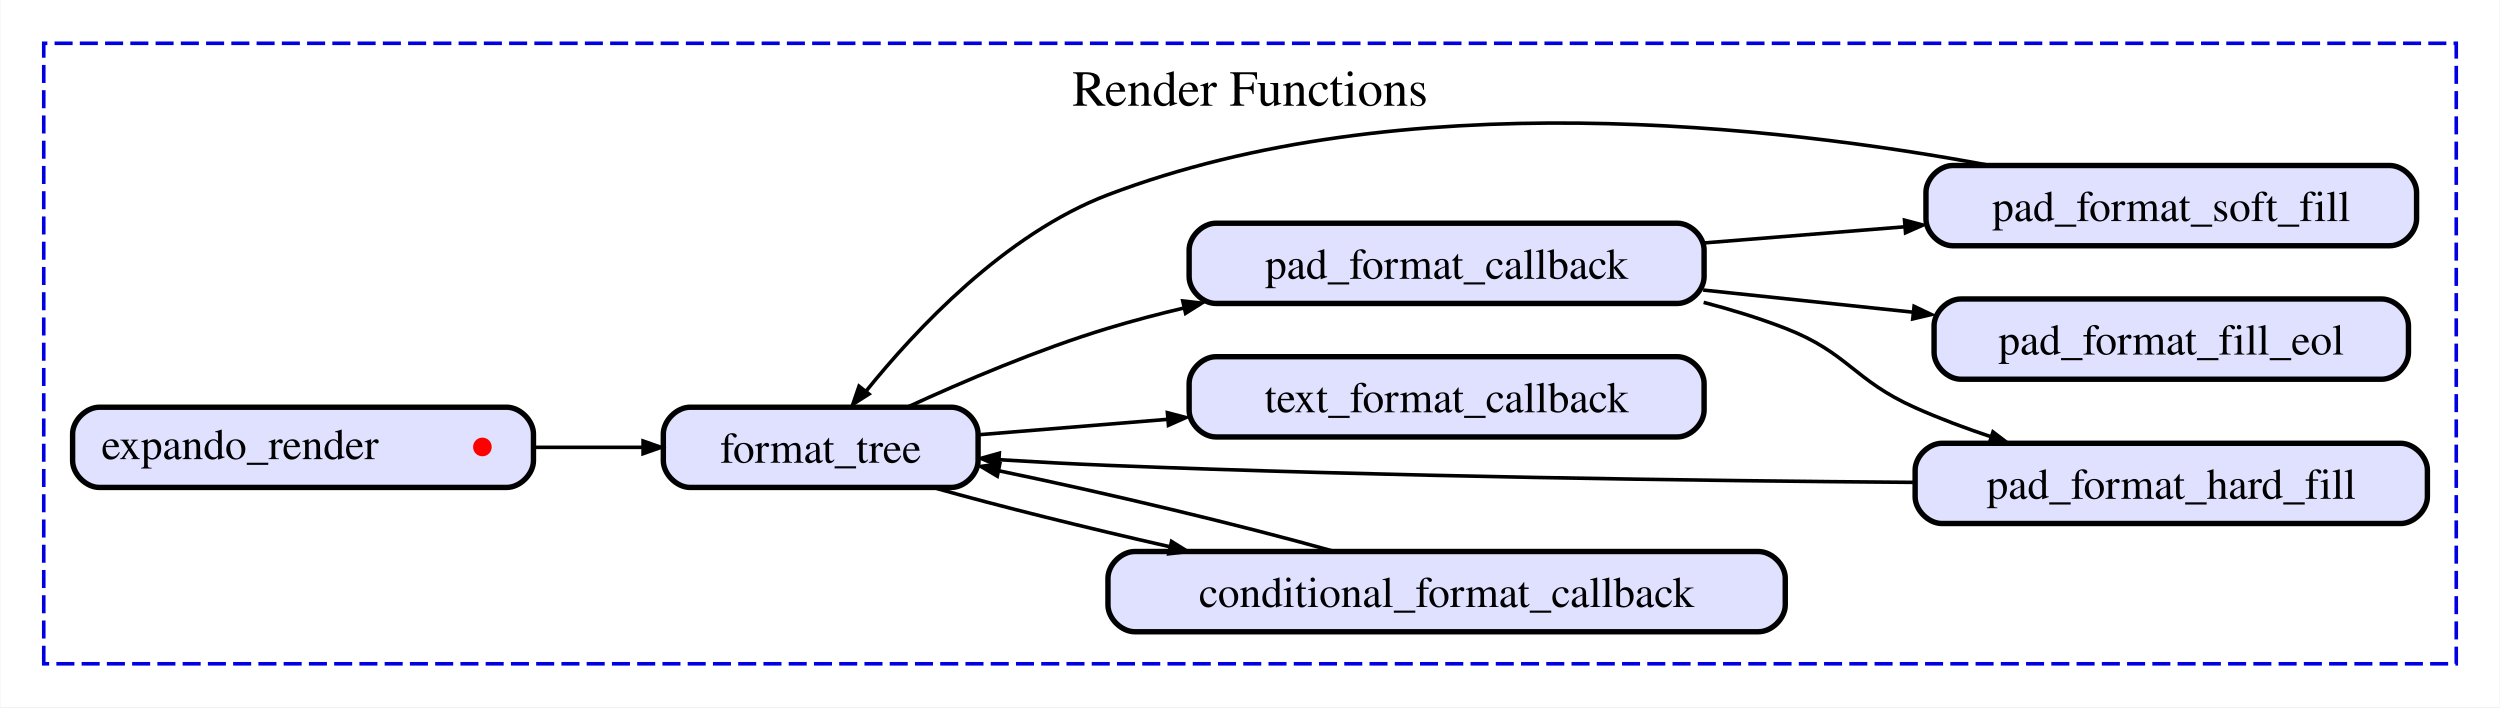
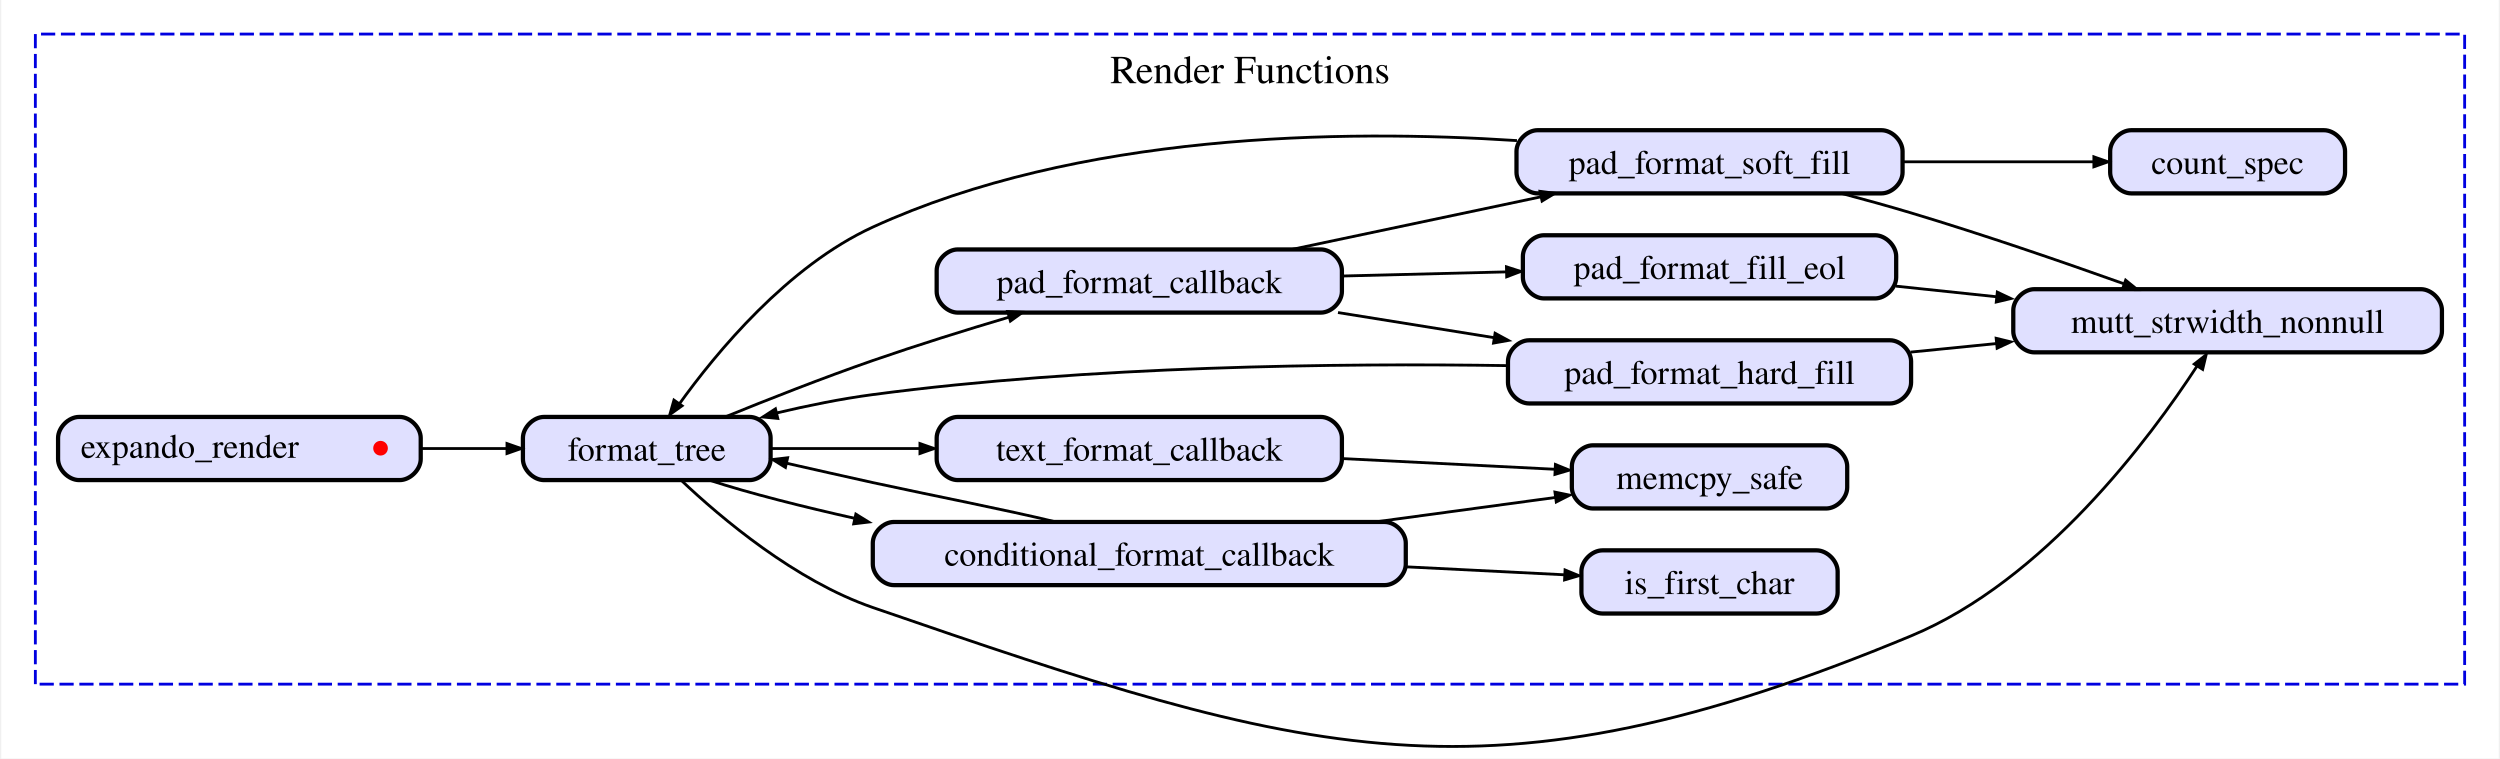
- <svg xmlns="http://www.w3.org/2000/svg" width="693pt" height="196pt" viewBox="0.00 0.00 692.75 196.00">
-   <g id="graph0" class="graph" transform="scale(1 1) rotate(0) translate(4 192)">
-     <polygon fill="white" stroke="none" points="-4,4 -4,-192 688.75,-192 688.75,4 -4,4" />
+ <svg xmlns="http://www.w3.org/2000/svg" width="880pt" height="267pt" viewBox="0.00 0.00 879.75 267.20">
+   <g id="graph0" class="graph" transform="scale(1 1) rotate(0) translate(4 263.2)">
+     <polygon fill="white" stroke="none" points="-4,4 -4,-263.2 875.75,-263.2 875.75,4 -4,4" />
    <g id="clust1" class="cluster">
-       <polygon fill="none" stroke="#0000e0" stroke-dasharray="5,2" points="8,-8 8,-180 676.75,-180 676.75,-8 8,-8" />
-       <text text-anchor="middle" x="342.38" y="-162.7" font-family="Times,serif" font-size="14.00">Render Functions</text>
+       <polygon fill="none" stroke="#0000e0" stroke-dasharray="5,2" points="8,-22.2 8,-251.2 863.75,-251.2 863.75,-22.2 8,-22.2" />
+       <text text-anchor="middle" x="435.88" y="-233.9" font-family="Times,serif" font-size="14.00">Render Functions</text>
    </g>
    <g id="node1" class="node">
-       <path fill="#e0e0ff" stroke="black" stroke-width="1.5" d="M23.42,-56.88C23.42,-56.88 136.33,-56.88 136.33,-56.88 140.04,-56.88 143.75,-60.58 143.75,-64.29 143.75,-64.29 143.75,-71.71 143.75,-71.71 143.75,-75.42 140.04,-79.12 136.33,-79.12 136.33,-79.12 23.42,-79.12 23.42,-79.12 19.71,-79.12 16,-75.42 16,-71.71 16,-71.71 16,-64.29 16,-64.29 16,-60.58 19.71,-56.88 23.42,-56.88" />
-       <text text-anchor="start" x="24" y="-64.72" font-family="Times,serif" font-size="12.00">expando_render </text>
-       <text text-anchor="start" x="125.25" y="-64.72" font-family="Times,serif" font-size="12.00" fill="red">●</text>
+       <path fill="#e0e0ff" stroke="black" stroke-width="1.5" d="M23.42,-94.08C23.42,-94.08 136.33,-94.08 136.33,-94.08 140.04,-94.08 143.75,-97.78 143.75,-101.49 143.75,-101.49 143.75,-108.91 143.75,-108.91 143.75,-112.62 140.04,-116.33 136.33,-116.33 136.33,-116.33 23.42,-116.33 23.42,-116.33 19.71,-116.33 16,-112.62 16,-108.91 16,-108.91 16,-101.49 16,-101.49 16,-97.78 19.71,-94.08 23.42,-94.08" />
+       <text text-anchor="start" x="24" y="-101.93" font-family="Times,serif" font-size="12.00">expando_render </text>
+       <text text-anchor="start" x="125.25" y="-101.93" font-family="Times,serif" font-size="12.00" fill="red">●</text>
    </g>
    <g id="node3" class="node">
-       <path fill="#e0e0ff" stroke="black" stroke-width="1.5" d="M187.17,-56.88C187.17,-56.88 259.58,-56.88 259.58,-56.88 263.29,-56.88 267,-60.58 267,-64.29 267,-64.29 267,-71.71 267,-71.71 267,-75.42 263.29,-79.12 259.58,-79.12 259.58,-79.12 187.17,-79.12 187.17,-79.12 183.46,-79.12 179.75,-75.42 179.75,-71.71 179.75,-71.71 179.75,-64.29 179.75,-64.29 179.75,-60.58 183.46,-56.88 187.17,-56.88" />
-       <text text-anchor="middle" x="223.38" y="-63.73" font-family="Times,serif" font-size="12.00">format_tree</text>
+       <path fill="#e0e0ff" stroke="black" stroke-width="1.5" d="M187.17,-94.08C187.17,-94.08 259.58,-94.08 259.58,-94.08 263.29,-94.08 267,-97.78 267,-101.49 267,-101.49 267,-108.91 267,-108.91 267,-112.62 263.29,-116.33 259.58,-116.33 259.58,-116.33 187.17,-116.33 187.17,-116.33 183.46,-116.33 179.75,-112.62 179.75,-108.91 179.75,-108.91 179.75,-101.49 179.75,-101.49 179.75,-97.78 183.46,-94.08 187.17,-94.08" />
+       <text text-anchor="middle" x="223.38" y="-100.93" font-family="Times,serif" font-size="12.00">format_tree</text>
+     </g>
+     <g id="edge4" class="edge">
+       <path fill="none" stroke="black" d="M143.35,-105.2C153.75,-105.2 164.39,-105.2 174.35,-105.2" />
+       <polygon fill="black" stroke="black" points="174.14,-106.95 179.14,-105.2 174.14,-103.45 174.14,-106.95" />
+     </g>
+     <g id="node2" class="node">
+       <path fill="#e0e0ff" stroke="black" stroke-width="1.5" d="M310.42,-57.08C310.42,-57.08 483.33,-57.08 483.33,-57.08 487.04,-57.08 490.75,-60.78 490.75,-64.49 490.75,-64.49 490.75,-71.91 490.75,-71.91 490.75,-75.62 487.04,-79.33 483.33,-79.33 483.33,-79.33 310.42,-79.33 310.42,-79.33 306.71,-79.33 303,-75.62 303,-71.91 303,-71.91 303,-64.49 303,-64.49 303,-60.78 306.71,-57.08 310.42,-57.08" />
+       <text text-anchor="middle" x="396.88" y="-63.93" font-family="Times,serif" font-size="12.00">conditional_format_callback</text>
+     </g>
+     <g id="edge1" class="edge">
+       <path fill="none" stroke="black" d="M367.76,-79.28C349.31,-83.74 324.67,-88.49 303,-93.2 293.14,-95.35 282.61,-97.79 272.57,-100.03" />
+       <polygon fill="black" stroke="black" points="272.23,-98.54 267.73,-101.33 272.99,-101.95 272.23,-98.54" />
+     </g>
+     <g id="node4" class="node">
+       <path fill="#e0e0ff" stroke="black" stroke-width="1.5" d="M560.04,-47.08C560.04,-47.08 635.46,-47.08 635.46,-47.08 639.17,-47.08 642.88,-50.78 642.88,-54.49 642.88,-54.49 642.88,-61.91 642.88,-61.91 642.88,-65.62 639.17,-69.33 635.46,-69.33 635.46,-69.33 560.04,-69.33 560.04,-69.33 556.33,-69.33 552.62,-65.62 552.62,-61.91 552.62,-61.91 552.62,-54.49 552.62,-54.49 552.62,-50.78 556.33,-47.08 560.04,-47.08" />
+       <text text-anchor="middle" x="597.75" y="-53.93" font-family="Times,serif" font-size="12.00">is_first_char</text>
    </g>
    <g id="edge2" class="edge">
-       <path fill="none" stroke="black" d="M143.35,-68C153.75,-68 164.39,-68 174.35,-68" />
-       <polygon fill="black" stroke="black" points="174.14,-69.75 179.14,-68 174.14,-66.25 174.14,-69.75" />
+       <path fill="none" stroke="black" d="M490.62,-63.54C510.09,-62.56 529.9,-61.56 547.05,-60.7" />
+       <polygon fill="black" stroke="black" points="546.86,-62.41 551.76,-60.41 546.68,-58.92 546.86,-62.41" />
    </g>
-     <g id="node2" class="node">
-       <path fill="#e0e0ff" stroke="black" stroke-width="1.5" d="M310.42,-16.88C310.42,-16.88 483.33,-16.88 483.33,-16.88 487.04,-16.88 490.75,-20.58 490.75,-24.29 490.75,-24.29 490.75,-31.71 490.75,-31.71 490.75,-35.42 487.04,-39.12 483.33,-39.12 483.33,-39.12 310.42,-39.12 310.42,-39.12 306.71,-39.12 303,-35.42 303,-31.71 303,-31.71 303,-24.29 303,-24.29 303,-20.58 306.71,-16.88 310.42,-16.88" />
-       <text text-anchor="middle" x="396.88" y="-23.73" font-family="Times,serif" font-size="12.00">conditional_format_callback</text>
-     </g>
-     <g id="edge1" class="edge">
-       <path fill="none" stroke="black" d="M365.8,-39.12C340.08,-46.37 302.57,-55.34 272.65,-61.52" />
-       <polygon fill="black" stroke="black" points="272.32,-60 267.77,-62.71 273.02,-63.43 272.32,-60" />
+     <g id="node5" class="node">
+       <path fill="#e0e0ff" stroke="black" stroke-width="1.5" d="M556.67,-84.08C556.67,-84.08 638.83,-84.08 638.83,-84.08 642.54,-84.08 646.25,-87.78 646.25,-91.49 646.25,-91.49 646.25,-98.91 646.25,-98.91 646.25,-102.62 642.54,-106.33 638.83,-106.33 638.83,-106.33 556.67,-106.33 556.67,-106.33 552.96,-106.33 549.25,-102.62 549.25,-98.91 549.25,-98.91 549.25,-91.49 549.25,-91.49 549.25,-87.78 552.96,-84.08 556.67,-84.08" />
+       <text text-anchor="middle" x="597.75" y="-90.93" font-family="Times,serif" font-size="12.00">memcpy_safe</text>
    </g>
    <g id="edge3" class="edge">
-       <path fill="none" stroke="black" d="M254.25,-56.94C272.64,-51.74 297.1,-45.67 320.52,-40.36" />
-       <polygon fill="black" stroke="black" points="320.63,-41.9 325.13,-39.1 319.87,-38.49 320.63,-41.9" />
-     </g>
-     <g id="node4" class="node">
-       <path fill="#e0e0ff" stroke="black" stroke-width="1.5" d="M332.92,-107.88C332.92,-107.88 460.83,-107.88 460.83,-107.88 464.54,-107.88 468.25,-111.58 468.25,-115.29 468.25,-115.29 468.25,-122.71 468.25,-122.71 468.25,-126.42 464.54,-130.12 460.83,-130.12 460.83,-130.12 332.92,-130.12 332.92,-130.12 329.21,-130.12 325.5,-126.42 325.5,-122.71 325.5,-122.71 325.5,-115.29 325.5,-115.29 325.5,-111.58 329.21,-107.88 332.92,-107.88" />
-       <text text-anchor="middle" x="396.88" y="-114.72" font-family="Times,serif" font-size="12.00">pad_format_callback</text>
-     </g>
-     <g id="edge4" class="edge">
-       <path fill="none" stroke="black" d="M247.31,-79.1C262.75,-86.21 283.73,-95.16 303,-101 309.89,-103.09 317.14,-104.99 324.43,-106.71" />
-       <polygon fill="black" stroke="black" points="323.74,-108.57 329.01,-107.98 324.52,-105.16 323.74,-108.57" />
-     </g>
-     <g id="node5" class="node">
-       <path fill="#e0e0ff" stroke="black" stroke-width="1.5" d="M332.92,-70.88C332.92,-70.88 460.83,-70.88 460.83,-70.88 464.54,-70.88 468.25,-74.58 468.25,-78.29 468.25,-78.29 468.25,-85.71 468.25,-85.71 468.25,-89.42 464.54,-93.12 460.83,-93.12 460.83,-93.12 332.92,-93.12 332.92,-93.12 329.21,-93.12 325.5,-89.42 325.5,-85.71 325.5,-85.71 325.5,-78.29 325.5,-78.29 325.5,-74.58 329.21,-70.88 332.92,-70.88" />
-       <text text-anchor="middle" x="396.88" y="-77.72" font-family="Times,serif" font-size="12.00">text_format_callback</text>
+       <path fill="none" stroke="black" d="M479.63,-79.3C501.27,-82.24 524.08,-85.33 543.75,-88.01" />
+       <polygon fill="black" stroke="black" points="543.29,-89.85 548.48,-88.78 543.76,-86.38 543.29,-89.85" />
    </g>
    <g id="edge5" class="edge">
-       <path fill="none" stroke="black" d="M266.77,-71.46C282.86,-72.77 301.71,-74.31 319.97,-75.8" />
-       <polygon fill="black" stroke="black" points="319.48,-77.6 324.61,-76.26 319.77,-74.11 319.48,-77.6" />
+       <path fill="none" stroke="black" d="M245.34,-94.08C259.55,-89.42 278.96,-84.56 296.99,-80.53" />
+       <polygon fill="black" stroke="black" points="297.03,-82.09 301.54,-79.3 296.28,-78.67 297.03,-82.09" />
    </g>
    <g id="node6" class="node">
-       <path fill="#e0e0ff" stroke="black" stroke-width="1.5" d="M539.42,-86.88C539.42,-86.88 656.08,-86.88 656.08,-86.88 659.79,-86.88 663.5,-90.58 663.5,-94.29 663.5,-94.29 663.5,-101.71 663.5,-101.71 663.5,-105.42 659.79,-109.12 656.08,-109.12 656.08,-109.12 539.42,-109.12 539.42,-109.12 535.71,-109.12 532,-105.42 532,-101.71 532,-101.71 532,-94.29 532,-94.29 532,-90.58 535.71,-86.88 539.42,-86.88" />
-       <text text-anchor="middle" x="597.75" y="-93.72" font-family="Times,serif" font-size="12.00">pad_format_fill_eol</text>
+       <path fill="#e0e0ff" stroke="black" stroke-width="1.5" d="M712.17,-139.08C712.17,-139.08 848.33,-139.08 848.33,-139.08 852.04,-139.08 855.75,-142.78 855.75,-146.49 855.75,-146.49 855.75,-153.91 855.75,-153.91 855.75,-157.62 852.04,-161.33 848.33,-161.33 848.33,-161.33 712.17,-161.33 712.17,-161.33 708.46,-161.33 704.75,-157.62 704.75,-153.91 704.75,-153.91 704.75,-146.49 704.75,-146.49 704.75,-142.78 708.46,-139.08 712.17,-139.08" />
+       <text text-anchor="middle" x="780.25" y="-145.93" font-family="Times,serif" font-size="12.00">mutt_strwidth_nonnull</text>
    </g>
    <g id="edge6" class="edge">
-       <path fill="none" stroke="black" d="M467.99,-111.6C486.94,-109.59 507.46,-107.43 526.42,-105.43" />
-       <polygon fill="black" stroke="black" points="526.46,-107.08 531.25,-104.81 526.09,-103.6 526.46,-107.08" />
+       <path fill="none" stroke="black" d="M235.41,-94.1C249.62,-80.64 275.75,-58.59 303,-49.2 456.75,3.77 518.58,23.2 668.75,-39.2 715.6,-58.67 752.85,-108.71 769.61,-134.43" />
+       <polygon fill="black" stroke="black" points="768.52,-134.96 772.69,-138.23 771.46,-133.08 768.52,-134.96" />
    </g>
    <g id="node7" class="node">
-       <path fill="#e0e0ff" stroke="black" stroke-width="1.5" d="M534.17,-46.88C534.17,-46.88 661.33,-46.88 661.33,-46.88 665.04,-46.88 668.75,-50.58 668.75,-54.29 668.75,-54.29 668.75,-61.71 668.75,-61.71 668.75,-65.42 665.04,-69.12 661.33,-69.12 661.33,-69.12 534.17,-69.12 534.17,-69.12 530.46,-69.12 526.75,-65.42 526.75,-61.71 526.75,-61.71 526.75,-54.29 526.75,-54.29 526.75,-50.58 530.46,-46.88 534.17,-46.88" />
-       <text text-anchor="middle" x="597.75" y="-53.73" font-family="Times,serif" font-size="12.00">pad_format_hard_fill</text>
+       <path fill="#e0e0ff" stroke="black" stroke-width="1.5" d="M332.92,-153.08C332.92,-153.08 460.83,-153.08 460.83,-153.08 464.54,-153.08 468.25,-156.78 468.25,-160.49 468.25,-160.49 468.25,-167.91 468.25,-167.91 468.25,-171.62 464.54,-175.33 460.83,-175.33 460.83,-175.33 332.92,-175.33 332.92,-175.33 329.21,-175.33 325.5,-171.62 325.5,-167.91 325.5,-167.91 325.5,-160.49 325.5,-160.49 325.5,-156.78 329.21,-153.08 332.92,-153.08" />
+       <text text-anchor="middle" x="396.88" y="-159.93" font-family="Times,serif" font-size="12.00">pad_format_callback</text>
    </g>
    <g id="edge7" class="edge">
-       <path fill="none" stroke="black" d="M468.12,-108.18C475.87,-106.16 483.55,-103.79 490.75,-101 508.23,-94.22 509.63,-86.65 526.75,-79 533.49,-75.99 540.78,-73.26 548.02,-70.85" />
-       <polygon fill="black" stroke="black" points="548.33,-72.27 552.54,-69.06 547.25,-68.94 548.33,-72.27" />
+       <path fill="none" stroke="black" d="M250.74,-116.23C265.91,-122.41 285.4,-130.09 303,-136.2 318.59,-141.61 335.84,-146.98 351.21,-151.55" />
+       <polygon fill="black" stroke="black" points="350.49,-153.46 355.78,-153.2 351.48,-150.1 350.49,-153.46" />
    </g>
    <g id="node8" class="node">
-       <path fill="#e0e0ff" stroke="black" stroke-width="1.5" d="M537.17,-123.88C537.17,-123.88 658.33,-123.88 658.33,-123.88 662.04,-123.88 665.75,-127.58 665.75,-131.29 665.75,-131.29 665.75,-138.71 665.75,-138.71 665.75,-142.42 662.04,-146.12 658.33,-146.12 658.33,-146.12 537.17,-146.12 537.17,-146.12 533.46,-146.12 529.75,-142.42 529.75,-138.71 529.75,-138.71 529.75,-131.29 529.75,-131.29 529.75,-127.58 533.46,-123.88 537.17,-123.88" />
-       <text text-anchor="middle" x="597.75" y="-130.72" font-family="Times,serif" font-size="12.00">pad_format_soft_fill</text>
+       <path fill="#e0e0ff" stroke="black" stroke-width="1.5" d="M332.92,-94.08C332.92,-94.08 460.83,-94.08 460.83,-94.08 464.54,-94.08 468.25,-97.78 468.25,-101.49 468.25,-101.49 468.25,-108.91 468.25,-108.91 468.25,-112.62 464.54,-116.33 460.83,-116.33 460.83,-116.33 332.92,-116.33 332.92,-116.33 329.21,-116.33 325.5,-112.62 325.5,-108.91 325.5,-108.91 325.5,-101.49 325.5,-101.49 325.5,-97.78 329.21,-94.08 332.92,-94.08" />
+       <text text-anchor="middle" x="396.88" y="-100.93" font-family="Times,serif" font-size="12.00">text_format_callback</text>
    </g>
    <g id="edge8" class="edge">
-       <path fill="none" stroke="black" d="M467.99,-124.64C486.23,-126.11 505.92,-127.69 524.28,-129.17" />
-       <polygon fill="black" stroke="black" points="523.81,-130.97 528.94,-129.62 524.09,-127.48 523.81,-130.97" />
+       <path fill="none" stroke="black" d="M266.77,-105.2C282.86,-105.2 301.71,-105.2 319.97,-105.2" />
+       <polygon fill="black" stroke="black" points="319.61,-106.95 324.61,-105.2 319.61,-103.45 319.61,-106.95" />
+     </g>
+     <g id="node9" class="node">
+       <path fill="#e0e0ff" stroke="black" stroke-width="1.5" d="M539.42,-158.08C539.42,-158.08 656.08,-158.08 656.08,-158.08 659.79,-158.08 663.5,-161.78 663.5,-165.49 663.5,-165.49 663.5,-172.91 663.5,-172.91 663.5,-176.62 659.79,-180.33 656.08,-180.33 656.08,-180.33 539.42,-180.33 539.42,-180.33 535.71,-180.33 532,-176.62 532,-172.91 532,-172.91 532,-165.49 532,-165.49 532,-161.78 535.71,-158.08 539.42,-158.08" />
+       <text text-anchor="middle" x="597.75" y="-164.93" font-family="Times,serif" font-size="12.00">pad_format_fill_eol</text>
    </g>
    <g id="edge9" class="edge">
-       <path fill="none" stroke="black" d="M526.99,-58.28C467.45,-58.73 379.57,-59.92 303,-63 293.17,-63.4 282.67,-63.96 272.64,-64.58" />
-       <polygon fill="black" stroke="black" points="272.67,-62.88 267.79,-64.94 272.89,-66.38 272.67,-62.88" />
+       <path fill="none" stroke="black" d="M467.99,-165.96C486.94,-166.44 507.46,-166.96 526.42,-167.43" />
+       <polygon fill="black" stroke="black" points="526.21,-169.2 531.25,-167.58 526.3,-165.7 526.21,-169.2" />
+     </g>
+     <g id="node10" class="node">
+       <path fill="#e0e0ff" stroke="black" stroke-width="1.5" d="M534.17,-121.08C534.17,-121.08 661.33,-121.08 661.33,-121.08 665.04,-121.08 668.75,-124.78 668.75,-128.49 668.75,-128.49 668.75,-135.91 668.75,-135.91 668.75,-139.62 665.04,-143.33 661.33,-143.33 661.33,-143.33 534.17,-143.33 534.17,-143.33 530.46,-143.33 526.75,-139.62 526.75,-135.91 526.75,-135.91 526.75,-128.49 526.75,-128.49 526.75,-124.78 530.46,-121.08 534.17,-121.08" />
+       <text text-anchor="middle" x="597.75" y="-127.93" font-family="Times,serif" font-size="12.00">pad_format_hard_fill</text>
    </g>
    <g id="edge10" class="edge">
-       <path fill="none" stroke="black" d="M547.8,-146.08C487.89,-157.3 384.39,-168.98 303,-138 274.43,-127.12 249.63,-100.57 235.87,-83.48" />
-       <polygon fill="black" stroke="black" points="236.75,-82.77 232.28,-79.93 234,-84.94 236.75,-82.77" />
+       <path fill="none" stroke="black" d="M466.87,-153.1C484.77,-150.22 504.12,-147.11 522.28,-144.18" />
+       <polygon fill="black" stroke="black" points="522.21,-145.81 526.87,-143.28 521.66,-142.35 522.21,-145.81" />
+     </g>
+     <g id="node11" class="node">
+       <path fill="#e0e0ff" stroke="black" stroke-width="1.5" d="M537.17,-195.08C537.17,-195.08 658.33,-195.08 658.33,-195.08 662.04,-195.08 665.75,-198.78 665.75,-202.49 665.75,-202.49 665.75,-209.91 665.75,-209.91 665.75,-213.62 662.04,-217.33 658.33,-217.33 658.33,-217.33 537.17,-217.33 537.17,-217.33 533.46,-217.33 529.75,-213.62 529.75,-209.91 529.75,-209.91 529.75,-202.49 529.75,-202.49 529.75,-198.78 533.46,-195.08 537.17,-195.08" />
+       <text text-anchor="middle" x="597.75" y="-201.93" font-family="Times,serif" font-size="12.00">pad_format_soft_fill</text>
+     </g>
+     <g id="edge11" class="edge">
+       <path fill="none" stroke="black" d="M450.39,-175.29C477.46,-181.01 510.56,-188 538.43,-193.88" />
+       <polygon fill="black" stroke="black" points="538.03,-195.8 543.29,-195.12 538.76,-192.38 538.03,-195.8" />
+     </g>
+     <g id="edge18" class="edge">
+       <path fill="none" stroke="black" d="M467.99,-101.68C492.84,-100.43 520.36,-99.04 543.57,-97.88" />
+       <polygon fill="black" stroke="black" points="543.46,-99.58 548.37,-97.58 543.29,-96.09 543.46,-99.58" />
+     </g>
+     <g id="edge12" class="edge">
+       <path fill="none" stroke="black" d="M663.4,-162.4C674.97,-161.18 687.14,-159.9 699.07,-158.64" />
+       <polygon fill="black" stroke="black" points="699.12,-160.29 703.91,-158.03 698.76,-156.81 699.12,-160.29" />
+     </g>
+     <g id="edge13" class="edge">
+       <path fill="none" stroke="black" d="M526.98,-134.4C467.26,-135.31 379.11,-134.32 303,-124.2 291.86,-122.72 280,-120.31 268.95,-117.69" />
+       <polygon fill="black" stroke="black" points="269.53,-115.79 264.26,-116.31 268.71,-119.19 269.53,-115.79" />
+     </g>
+     <g id="edge14" class="edge">
+       <path fill="none" stroke="black" d="M668.54,-139.16C678.49,-140.15 688.79,-141.18 698.92,-142.19" />
+       <polygon fill="black" stroke="black" points="698.72,-144.03 703.86,-142.78 699.06,-140.55 698.72,-144.03" />
+     </g>
+     <g id="edge16" class="edge">
+       <path fill="none" stroke="black" d="M529.91,-213.67C468.16,-217.71 375.31,-216.34 303,-183.2 273.03,-169.46 247.93,-139.14 234.63,-120.61" />
+       <polygon fill="black" stroke="black" points="235.81,-120.25 231.5,-117.17 232.95,-122.26 235.81,-120.25" />
+     </g>
+     <g id="edge17" class="edge">
+       <path fill="none" stroke="black" d="M644.08,-195.11C652.32,-192.93 660.82,-190.58 668.75,-188.2 694.08,-180.6 722.26,-170.89 743.83,-163.19" />
+       <polygon fill="black" stroke="black" points="744.33,-164.51 748.44,-161.17 743.15,-161.21 744.33,-164.51" />
+     </g>
+     <g id="node12" class="node">
+       <path fill="#e0e0ff" stroke="black" stroke-width="1.5" d="M746.29,-195.08C746.29,-195.08 814.21,-195.08 814.21,-195.08 817.92,-195.08 821.62,-198.78 821.62,-202.49 821.62,-202.49 821.62,-209.91 821.62,-209.91 821.62,-213.62 817.92,-217.33 814.21,-217.33 814.21,-217.33 746.29,-217.33 746.29,-217.33 742.58,-217.33 738.88,-213.62 738.88,-209.91 738.88,-209.91 738.88,-202.49 738.88,-202.49 738.88,-198.78 742.58,-195.08 746.29,-195.08" />
+       <text text-anchor="middle" x="780.25" y="-201.93" font-family="Times,serif" font-size="12.00">count_spec</text>
+     </g>
+     <g id="edge15" class="edge">
+       <path fill="none" stroke="black" d="M665.71,-206.2C688.17,-206.2 712.7,-206.2 733.19,-206.2" />
+       <polygon fill="black" stroke="black" points="733.14,-207.95 738.14,-206.2 733.14,-204.45 733.14,-207.95" />
    </g>
  </g>
</svg>
